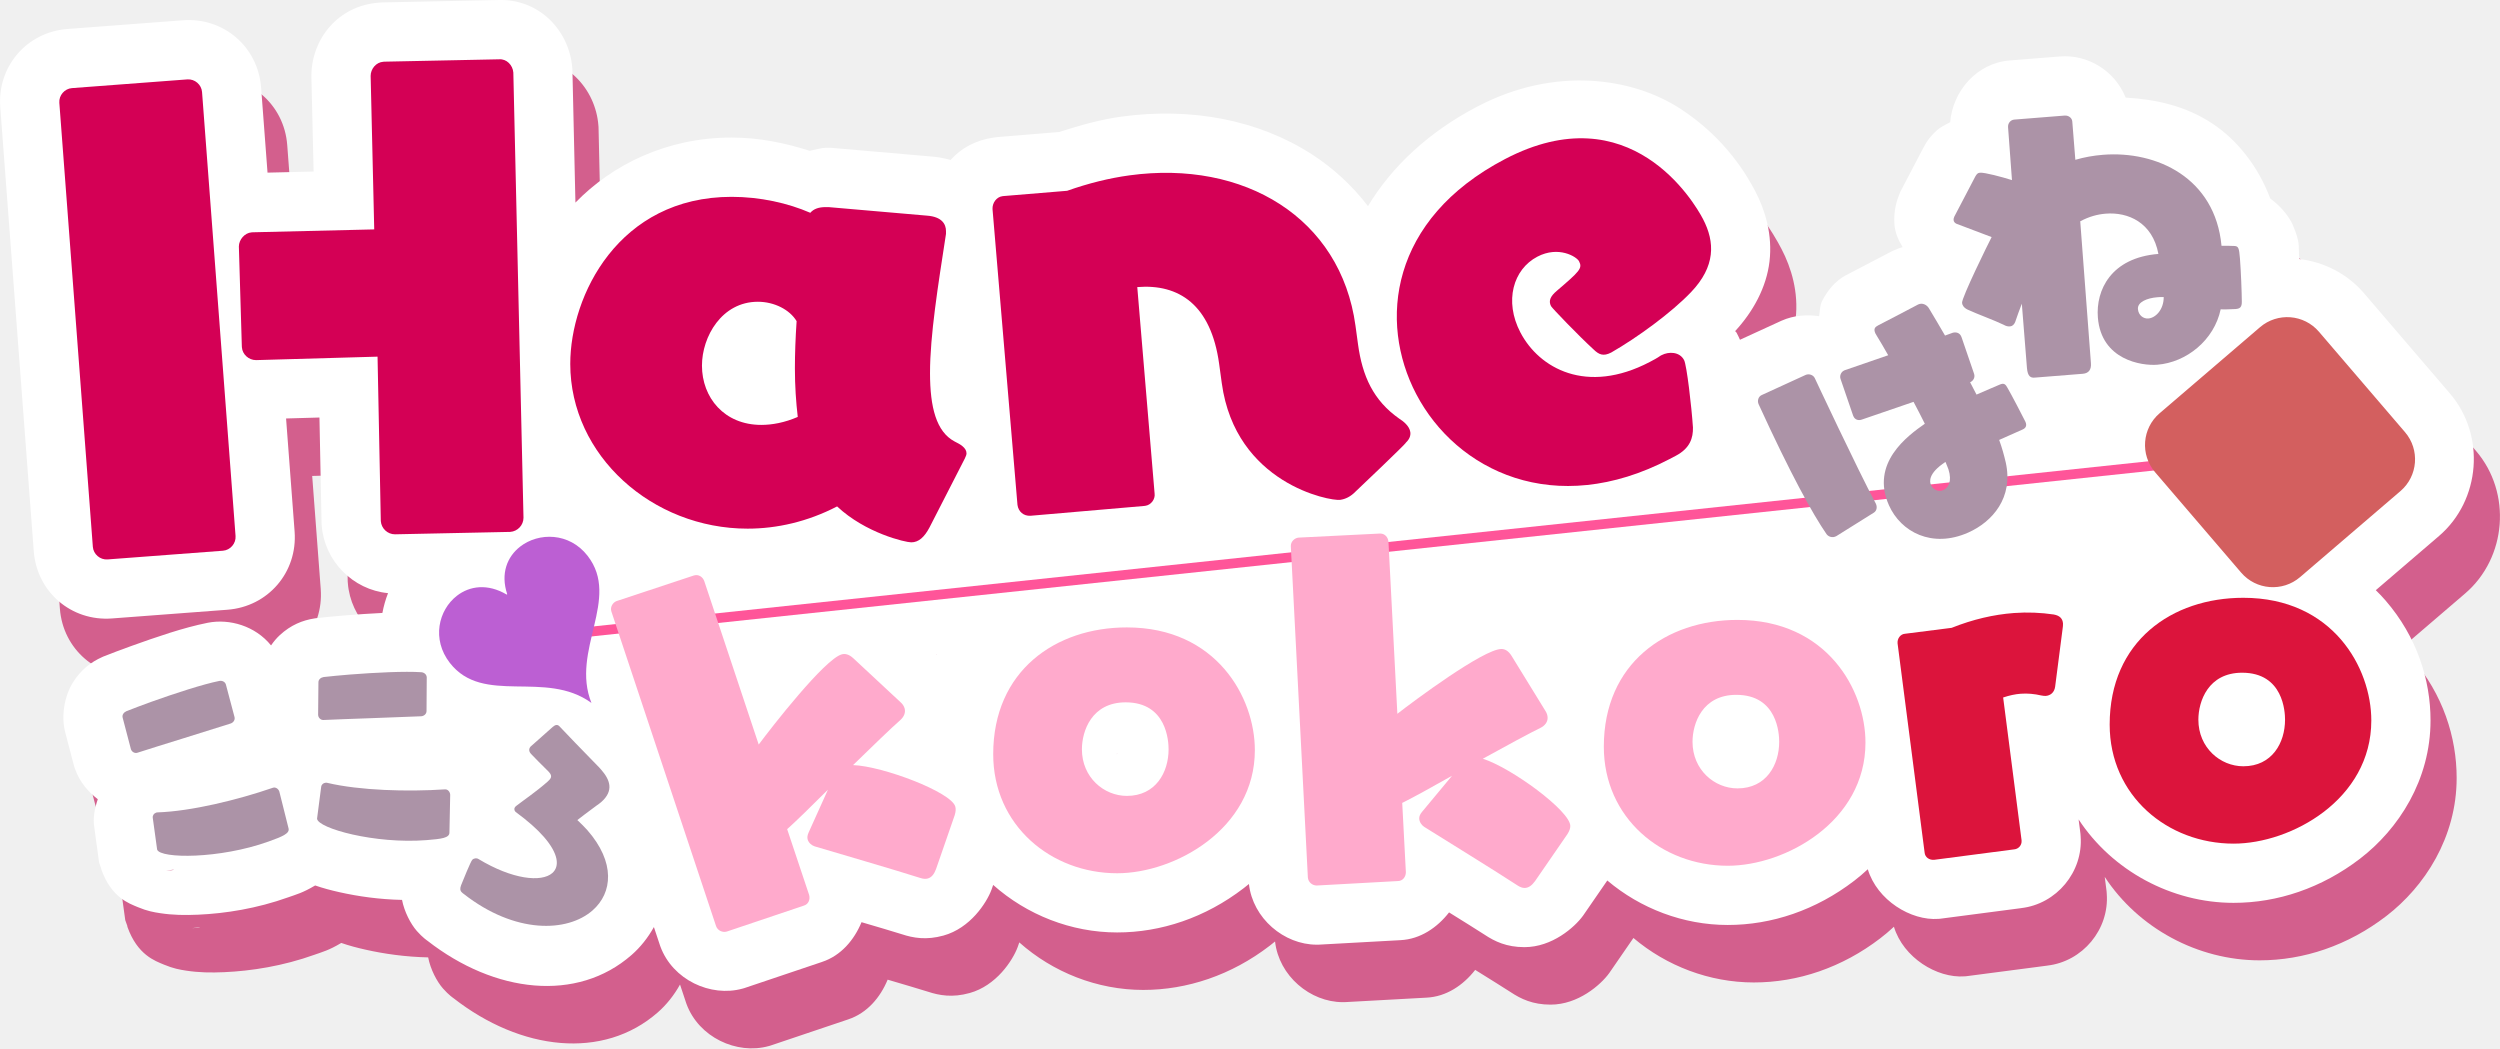
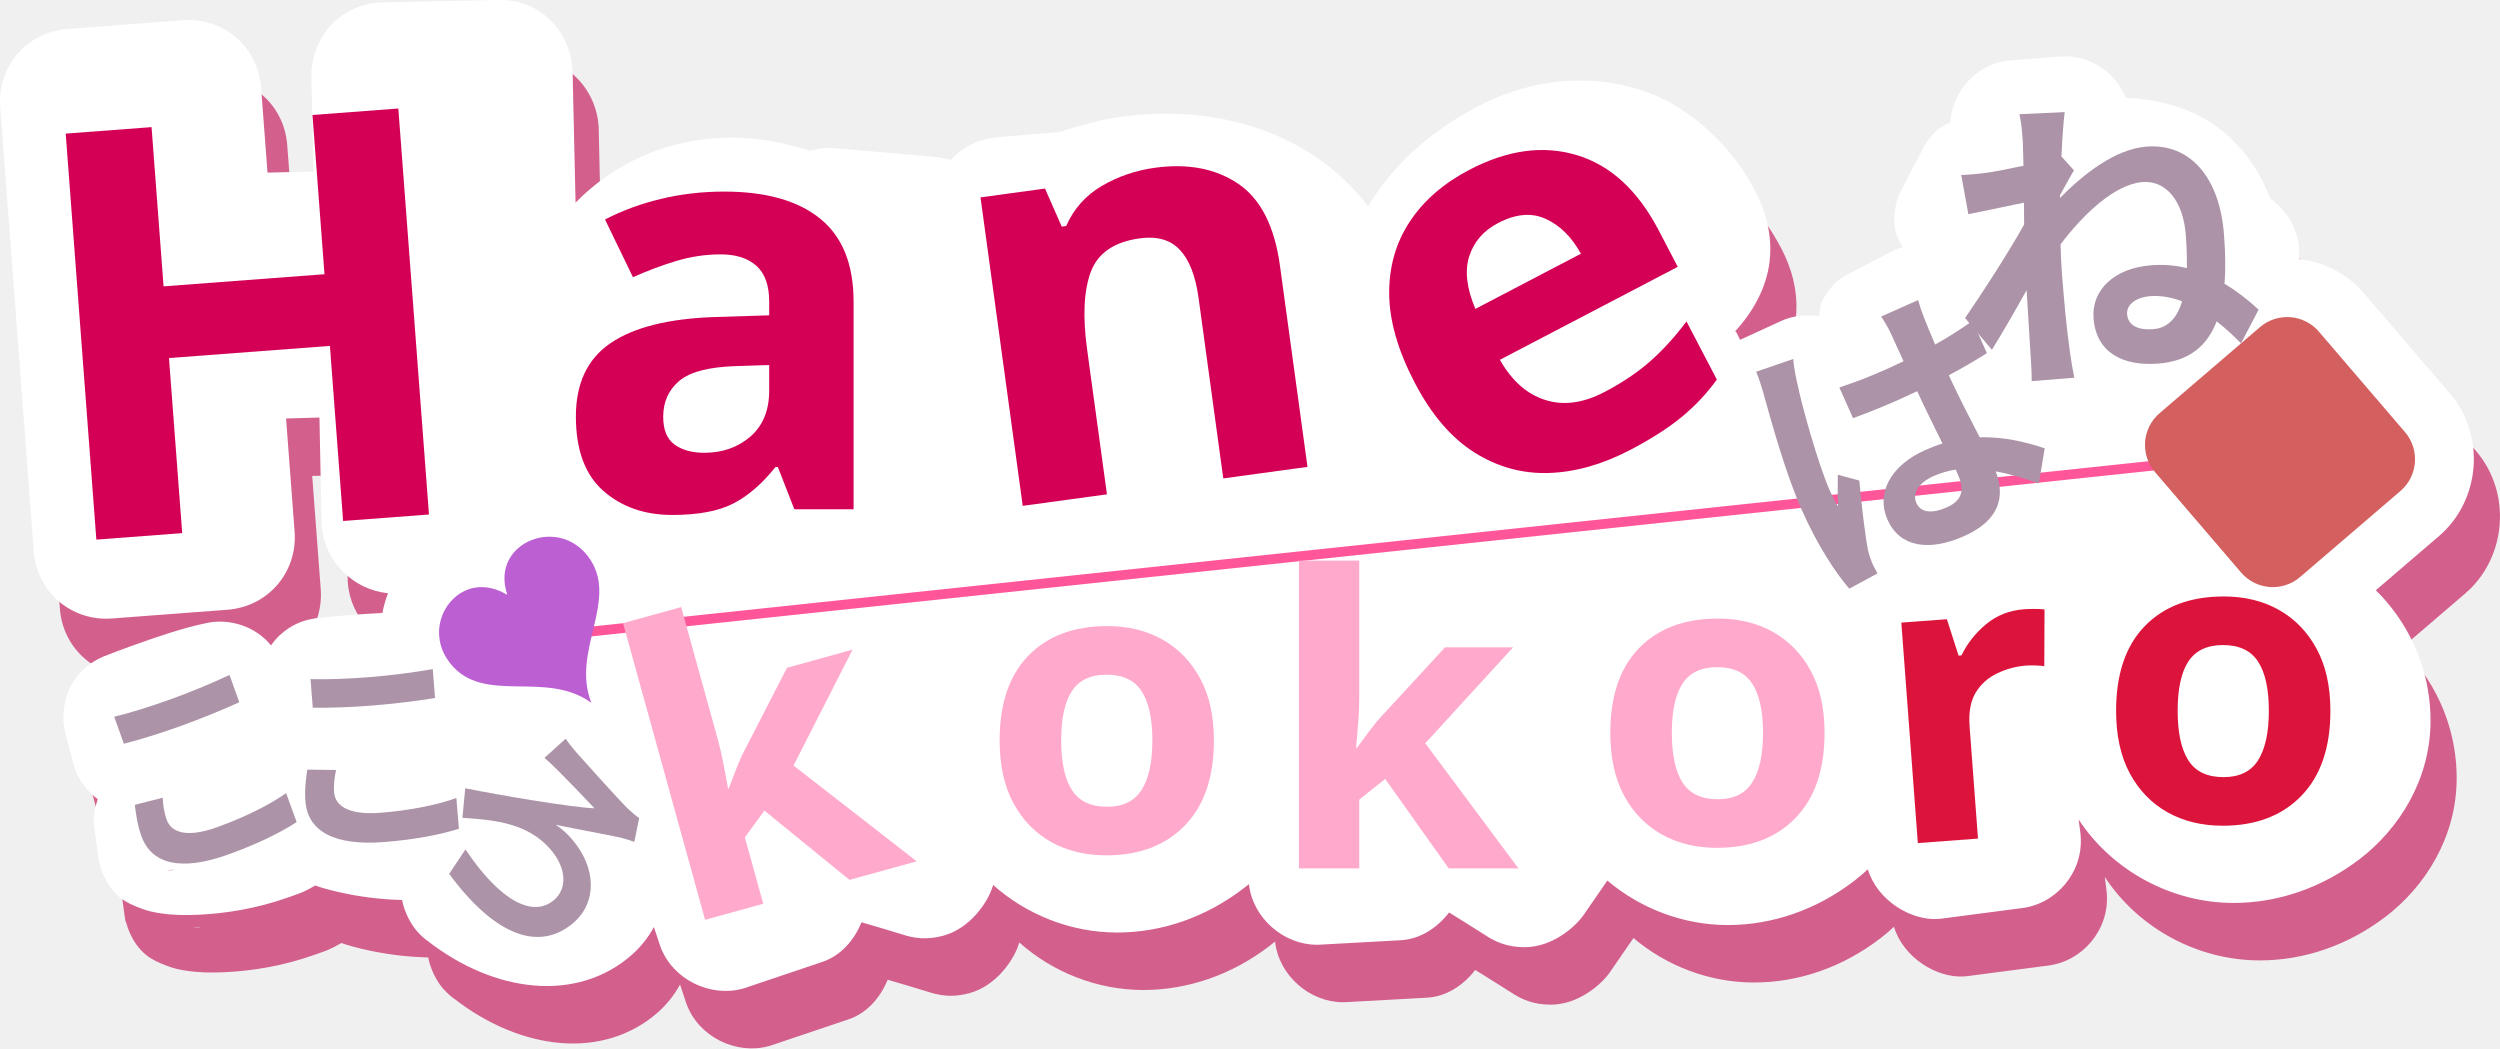
- <svg xmlns="http://www.w3.org/2000/svg" width="611.96" height="256.63" version="1.1" viewBox="0 0 161.91 67.901">
-   <g transform="translate(15.861 -84.86)">
-     <path d="m18.079 88.585-7.538 0.156-0.178 0.013c-2.637 0.199-4.349 2.343-4.368 4.71l-6.4e-4 0.06 0.145 6.169-2.985 0.071-0.416-5.513c-0.199-2.637-2.428-4.554-5.065-4.355l-7.475 0.564c-2.637 0.199-4.553 2.429-4.354 5.066l2.17 28.757c0.199 2.637 2.428 4.554 5.065 4.355l7.475-0.564c2.637-0.199 4.553-2.429 4.354-5.066l-0.553-7.322 2.162-0.062 0.138 6.886 0.008 0.106c0.173 2.295 2.013 4.165 4.296 4.383-0.161 0.413-0.283 0.843-0.365 1.282-0.805 0.037-1.617 0.097-2.399 0.158-0.704 0.055-1.336 0.12-1.822 0.173l-0.088 0.011-0.088 0.013c-0.775 0.121-1.536 0.424-2.252 1.087-0.199 0.184-0.39 0.408-0.563 0.661-1.025-1.266-2.687-1.74-4.085-1.469l-0.01 2e-3 -0.01 2e-3c-1.581 0.315-3.344 0.929-4.959 1.508-0.665 0.238-1.257 0.466-1.712 0.645l-0.083 0.032-0.081 0.037c-0.716 0.32-1.371 0.811-1.889 1.639-0.517 0.828-0.805 2.131-0.486 3.294l0.566 2.156 0.066 0.184c0.295 0.822 0.832 1.445 1.462 1.932-0.205 0.603-0.327 1.228-0.225 1.841l0.311 2.267 0.13 0.363c0.013 0.041 4.128e-4 0.042 0.015 0.084 0.649 1.811 1.785 2.193 2.377 2.44 0.592 0.247 1.01 0.321 1.423 0.384 0.826 0.127 1.606 0.138 2.479 0.099 1.747-0.079 3.78-0.392 5.835-1.129 0.495-0.177 0.928-0.285 1.698-0.744 0.011-7e-3 0.023-0.013 0.034-0.02 0.506 0.176 1.024 0.313 1.587 0.439 1.203 0.27 2.574 0.465 4.041 0.497 0.148 0.765 0.554 1.55 0.957 2.011 0.374 0.427 0.689 0.635 0.686 0.632 4.368 3.409 9.697 4.011 13.223 0.924 0.569-0.498 1.062-1.116 1.446-1.809l0.401 1.206 0.021 0.058c0.792 2.15 3.249 3.296 5.32 2.723l0.101-0.028 5.029-1.694c2.37e-4 -7e-5 4.24e-4 -2.6e-4 6.4e-4 -3.3e-4l0.05-0.017-0.035 0.011c1.235-0.407 2.088-1.429 2.56-2.574 0.988 0.294 2.029 0.594 2.611 0.78 0.74 0.244 1.582 0.395 2.695 0.087 1.732-0.479 2.789-2.11 3.109-2.962l0.016-0.045 0.095-0.273c2.178 1.938 5.056 3.078 8.026 3.078 2.844 0 5.707-0.954 8.193-2.862 0.116-0.089 0.232-0.181 0.346-0.276 0.248 2.228 2.276 3.93 4.389 3.93h0.106l5.292-0.291c4.42e-4 -2e-5 6.41e-4 1e-5 0.001 0l0.057-3e-3 -0.04 2e-3c1.3-0.061 2.396-0.82 3.157-1.798 0.873 0.547 1.797 1.113 2.308 1.448 0.649 0.432 1.42 0.802 2.574 0.802 1.797 0 3.25-1.29 3.786-2.026l0.028-0.039 1.552-2.252c2.149 1.818 4.931 2.881 7.799 2.881 2.844 0 5.707-0.955 8.193-2.863 0.3-0.23 0.595-0.48 0.88-0.746 0.604 2.004 2.793 3.347 4.577 3.213l0.106-8e-3 5.289-0.692-0.043 4e-3c2.292-0.263 4.029-2.34 3.855-4.658l-0.011-0.156-0.12-0.93c2.175 3.319 6.022 5.403 10.036 5.403 2.844 0 5.708-0.955 8.194-2.863 2.486-1.908 4.563-5.093 4.563-8.949 0-2.64-0.886-5.423-2.904-7.76-0.201-0.233-0.415-0.459-0.641-0.678l4.093-3.509c2.702-2.316 3.026-6.526 0.71-9.229l-5.573-6.502c-1.092-1.274-2.604-2.019-4.181-2.208-8e-3 -0.121-0.017-0.24-0.026-0.356-0.033-0.415 0.096-0.724-0.415-1.886-0.224-0.51-0.78-1.199-1.442-1.677-0.768-2.039-2.098-3.751-3.717-4.833-1.756-1.174-3.708-1.592-5.648-1.703-0.719-1.78-2.494-2.806-4.26-2.665l-3.262 0.26c-2.138 0.171-3.684 2.007-3.845 3.998-0.313 0.162-0.642 0.322-0.862 0.526-0.614 0.57-0.751 0.923-0.804 1.012l-0.059 0.096-1.503 2.873-0.07 0.174c-0.13 0.32-0.385 1.037-0.312 1.947 0.041 0.509 0.245 1.002 0.529 1.46-0.178 0.054-0.357 0.121-0.536 0.201l-0.193 0.085-0.151 0.084c0.087-0.048-2.462 1.284-2.462 1.284l-0.042 0.023-0.041 0.022c-0.213 0.117-1.082 0.431-1.783 1.783-0.168 0.324-0.135 0.657-0.2 0.994-0.794-0.111-1.622-0.068-2.437 0.294l-0.021 9e-3 -2.667 1.224c-0.053-0.123-0.124-0.274-0.224-0.464-0.021-0.04-0.067-0.057-0.09-0.096 1.165-1.259 2.028-2.831 2.226-4.507 0.204-1.725-0.276-3.316-0.914-4.537-0.48-0.918-1.868-3.432-4.901-5.386-3.033-1.954-8.03-2.768-13.098-0.12-3.191 1.667-5.577 3.928-7.092 6.456-1.016-1.324-2.242-2.458-3.625-3.351-3.496-2.259-7.861-3.06-12.349-2.446v-3.33e-4c-1.345 0.184-2.685 0.566-4.029 0.995l-4.034 0.332-0.174 0.024c-1.207 0.165-2.155 0.703-2.82 1.456-0.422-0.123-0.84-0.193-1.231-0.223l0.037 0.003-6.554-0.568h-0.351c-0.284 0-0.673 0.128-1.023 0.195-1.58-0.504-3.257-0.859-5.07-0.859-4.217 0-7.748 1.779-10.108 4.213l-0.196-8.618-0.008-0.099c-0.18-2.387-2.11-4.511-4.844-4.405zm77.537 26.147v3.2e-4l-0.003 2e-3c0.002-6.4e-4 0.002-2e-3 0.003-3e-3zm-31.236 6.006c0.173 0.191 0.348 0.376 0.524 0.556l-0.56 0.059c0.024-0.2 0.036-0.406 0.036-0.615zm59.081 2.055 1.695 1.977c-0.929 0.447-1.806 1.015-2.609 1.711-0.011 9e-3 -0.021 0.019-0.032 0.028-0.141-0.216-0.304-0.423-0.489-0.612-0.807-0.823-1.769-1.156-2.47-1.288l-0.072-0.015-0.074-0.011c-0.52-0.077-1.054-0.13-1.599-0.154 0.267-0.308 0.517-0.645 0.746-1.012 0.023-0.037 0.045-0.074 0.067-0.111zm-15.764 3.2c0.026 0.016 0.053 0.031 0.079 0.046-0.164 0.058-0.322 0.125-0.474 0.201zm-14.999 0.067c-1.042 0.467-2.025 1.081-2.914 1.853-0.777 0.674-1.461 1.474-2.031 2.371l-0.759-1.234-0.002-2e-3c-0.528-0.858-1.647-1.716-2.805-2.085zm13.913 0.612c-0.262 0.202-0.498 0.433-0.704 0.685-0.12-0.091-0.243-0.18-0.368-0.267 0.239-0.063 0.478-0.146 0.714-0.251l0.315-0.14zm-26.095 0.681c-0.225 0.143-0.423 0.293-0.671 0.428-0.013 7e-3 -0.026 0.017-0.039 0.024l-0.019-0.374zm-32.324 3.432c-0.263 0.415-0.501 0.85-0.713 1.304-0.227-0.334-0.482-0.623-0.738-0.858l-3e-3 -3e-3c-0.002-2e-3 -0.004-4e-3 -0.007-6e-3l-0.272-0.253zm82.927 3.591c0.569 0 0.925 0.627 0.925 0.819 0 0.092 0.066-4.9e-4 -0.111 0.25-0.162 0.229-0.795 0.496-0.883 0.539-0.015-0.057-0.907-0.508-1.025-0.736-0.018-0.035-0.032-0.06-0.042-0.078 0.011-0.041 0.049-0.122 0.161-0.265 0.21-0.269 0.862-0.528 0.976-0.528zm-1.14 0.814c2e-3 3e-3 3e-3 5e-3 4e-3 7e-3l3.3e-4 3.4e-4h6.6e-4c-1.2e-4 2e-3 -5.1e-4 4e-3 -2e-3 5e-3l-3.3e-4 3.3e-4 -3.3e-4 3.4e-4v3.2e-4h-3.2e-4l-3.4e-4 3.3e-4h-3.3e-4l-3.4e-4 -3.3e-4h-3.2e-4l-3.3e-4 -3.2e-4v-3.4e-4l-3.4e-4 -3.3e-4 -3.2e-4 -3.4e-4c-6.4e-4 -2e-3 -2e-3 -6e-3 -2e-3 -0.011zm-31.622 0.617c0.569 0 0.926 0.629 0.926 0.821 0 0.092 0.064-2e-3 -0.112 0.249-0.162 0.229-0.793 0.497-0.882 0.54-0.015-0.057-0.908-0.508-1.026-0.736-0.018-0.035-0.032-0.061-0.042-0.079 0.011-0.041 0.05-0.123 0.161-0.265 0.21-0.269 0.862-0.528 0.975-0.528zm-39.55 0.486c0.569 0 0.926 0.629 0.926 0.821 0 0.092 0.064-2e-3 -0.112 0.249-0.162 0.229-0.793 0.497-0.882 0.54-0.015-0.057-0.908-0.508-1.026-0.736-0.018-0.035-0.032-0.061-0.042-0.079 0.011-0.041 0.05-0.122 0.161-0.264 0.21-0.269 0.862-0.53 0.975-0.53zm38.409 0.33c0.002 3e-3 0.003 5e-3 0.004 7e-3h9.96e-4v-3.3e-4h3.26e-4c-7.5e-5 2e-3 -6.36e-4 4e-3 -0.002 5e-3v3.3e-4l-3.35e-4 3.3e-4 -3.26e-4 3.4e-4h-3.35e-4l-3.35e-4 3.2e-4 -3.26e-4 -3.2e-4h-3.26e-4l-3.35e-4 -3.4e-4 -3.26e-4 -3.3e-4v-3.3e-4l-3.35e-4 -3.3e-4c-6.36e-4 -2e-3 -0.002-6e-3 -0.002-0.011zm-39.55 0.486c0.002 3e-3 0.003 5e-3 0.004 7e-3h3.31e-4l3.31e-4 3.3e-4h3.3e-4v-6.6e-4h3.31e-4c-7.9e-5 3e-3 -1e-3 5e-3 -0.002 6e-3v3.4e-4h-3.31e-4l-3.31e-4 3.3e-4h-9.91e-4v-3.3e-4h-3.3e-4l-3.32e-4 -3.4e-4v-3.2e-4c-7.8e-5 -1.4e-4 -5.87e-4 -6.4e-4 -6.39e-4 -2e-3 -7.04e-4 -2e-3 -1e-3 -6e-3 -6.39e-4 -0.011zm-60.569 7.792c-0.054 0.046-0.244 0.054-0.519 0.077 0.172-0.021 0.346-0.062 0.519-0.077z" fill="#d35f8d" stop-color="#000000" style="paint-order:markers stroke fill" />
-     <path d="m16.387 84.862-7.538 0.156-0.178 0.013c-2.637 0.199-4.349 2.343-4.368 4.71l-6.395e-4 0.06 0.145 6.169-2.985 0.071-0.416-5.513c-0.199-2.637-2.428-4.554-5.065-4.355l-7.475 0.564c-2.637 0.199-4.553 2.429-4.354 5.066l2.17 28.757c0.199 2.637 2.428 4.554 5.065 4.355l7.475-0.564c2.637-0.199 4.553-2.429 4.354-5.066l-0.553-7.322 2.162-0.062 0.138 6.886 0.008 0.106c0.173 2.295 2.013 4.165 4.296 4.383-0.161 0.413-0.283 0.843-0.365 1.282-0.805 0.037-1.617 0.097-2.399 0.158-0.704 0.055-1.336 0.12-1.822 0.173l-0.088 0.011-0.088 0.013c-0.775 0.121-1.536 0.424-2.252 1.087-0.199 0.184-0.39 0.408-0.563 0.661-1.025-1.266-2.687-1.74-4.085-1.469l-0.01 2e-3 -0.01 2e-3c-1.581 0.315-3.344 0.929-4.959 1.508-0.665 0.238-1.257 0.466-1.712 0.645l-0.083 0.032-0.081 0.037c-0.716 0.32-1.371 0.811-1.889 1.639-0.517 0.828-0.805 2.131-0.486 3.294l0.566 2.156 0.066 0.184c0.295 0.822 0.832 1.445 1.462 1.932-0.205 0.603-0.327 1.228-0.225 1.841l0.311 2.267 0.13 0.363c0.013 0.041 4.129e-4 0.042 0.015 0.084 0.649 1.811 1.785 2.193 2.377 2.44 0.592 0.247 1.01 0.321 1.423 0.384 0.826 0.127 1.606 0.138 2.479 0.099 1.747-0.079 3.78-0.392 5.835-1.129 0.495-0.177 0.928-0.285 1.698-0.744 0.011-7e-3 0.023-0.013 0.034-0.02 0.506 0.176 1.024 0.313 1.587 0.439 1.203 0.27 2.574 0.465 4.041 0.497 0.148 0.765 0.554 1.55 0.957 2.011 0.374 0.427 0.689 0.635 0.686 0.632 4.368 3.409 9.697 4.011 13.223 0.924 0.569-0.498 1.062-1.116 1.446-1.809l0.401 1.206 0.021 0.058c0.792 2.151 3.249 3.296 5.32 2.723l0.101-0.028 5.029-1.694c2.38e-4 -8e-5 4.24e-4 -2.5e-4 6.4e-4 -3.3e-4l0.05-0.017-0.035 0.011c1.235-0.407 2.088-1.429 2.56-2.574 0.988 0.294 2.029 0.594 2.611 0.78 0.74 0.244 1.582 0.395 2.695 0.087 1.732-0.479 2.789-2.11 3.109-2.962l0.016-0.045 0.095-0.273c2.178 1.938 5.056 3.078 8.026 3.078 2.844 0 5.707-0.954 8.193-2.862 0.116-0.089 0.232-0.182 0.346-0.276 0.248 2.228 2.276 3.93 4.389 3.93h0.106l5.292-0.291c4.42e-4 -2e-5 6.39e-4 2e-5 0.001 0l0.057-3e-3 -0.04 2e-3c1.3-0.061 2.396-0.82 3.157-1.798 0.873 0.547 1.797 1.113 2.308 1.448 0.649 0.432 1.42 0.802 2.574 0.802 1.797 0 3.25-1.29 3.786-2.026l0.028-0.039 1.552-2.252c2.149 1.818 4.931 2.881 7.799 2.881 2.844 0 5.707-0.955 8.193-2.863 0.3-0.23 0.595-0.48 0.88-0.746 0.604 2.004 2.793 3.347 4.577 3.213l0.106-8e-3 5.289-0.692-0.043 4e-3c2.292-0.263 4.029-2.34 3.855-4.658l-0.011-0.156-0.12-0.93c2.175 3.319 6.022 5.403 10.036 5.403 2.844 0 5.708-0.955 8.194-2.863 2.486-1.908 4.563-5.093 4.563-8.949 0-2.64-0.886-5.423-2.904-7.76-0.201-0.233-0.415-0.459-0.641-0.678l4.093-3.509c2.702-2.316 3.026-6.526 0.71-9.229l-5.573-6.502c-1.092-1.274-2.604-2.019-4.181-2.208-8e-3 -0.121-0.017-0.24-0.026-0.356-0.033-0.415 0.096-0.724-0.415-1.886-0.224-0.51-0.78-1.199-1.442-1.677-0.768-2.039-2.098-3.751-3.717-4.833-1.756-1.174-3.708-1.592-5.648-1.703-0.719-1.78-2.494-2.806-4.26-2.665l-3.262 0.26c-2.138 0.171-3.684 2.007-3.845 3.998-0.313 0.162-0.642 0.322-0.862 0.526-0.614 0.57-0.751 0.923-0.804 1.012l-0.059 0.096-1.503 2.873-0.07 0.174c-0.13 0.32-0.385 1.037-0.312 1.947 0.041 0.509 0.245 1.002 0.529 1.46-0.178 0.054-0.357 0.121-0.536 0.201l-0.193 0.085-0.151 0.084c0.087-0.048-2.462 1.284-2.462 1.284l-0.042 0.023-0.041 0.022c-0.213 0.117-1.082 0.431-1.783 1.783-0.168 0.324-0.135 0.657-0.2 0.994-0.794-0.111-1.622-0.068-2.437 0.294l-0.021 9e-3 -2.667 1.224c-0.053-0.123-0.124-0.274-0.224-0.464-0.021-0.04-0.067-0.057-0.09-0.096 1.165-1.259 2.028-2.831 2.226-4.507 0.204-1.725-0.276-3.316-0.914-4.537-0.48-0.918-1.868-3.432-4.901-5.386-3.033-1.954-8.03-2.768-13.098-0.12-3.191 1.667-5.577 3.928-7.092 6.456-1.016-1.324-2.242-2.458-3.625-3.351-3.496-2.259-7.861-3.06-12.349-2.446v-3.3e-4c-1.345 0.184-2.685 0.566-4.029 0.995l-4.034 0.332-0.174 0.024c-1.207 0.165-2.155 0.703-2.82 1.456-0.422-0.123-0.84-0.193-1.231-0.223l0.037 0.003-6.554-0.568h-0.351c-0.284 0-0.673 0.128-1.023 0.195-1.58-0.504-3.257-0.859-5.07-0.859-4.217 0-7.748 1.779-10.108 4.213l-0.196-8.618-0.008-0.099c-0.18-2.387-2.11-4.511-4.843-4.404zm77.537 26.147v3.3e-4l-0.003 2e-3c0.002-6.4e-4 0.002-2e-3 0.003-3e-3zm-49.121 16.235c-0.005 7e-3 -0.011 0.013-0.016 0.02l-0.018-0.017zm11.712 6.403c-0.017 0.017-0.035 0.035-0.052 0.051-0.003 3e-3 -0.008 8e-3 -0.014 0.013 0.023-0.028 0.045-0.062 0.066-0.064zm-61.107 7.532c-0.054 0.046-0.244 0.054-0.519 0.077 0.172-0.021 0.346-0.062 0.519-0.077z" fill="#fff" stop-color="#000000" style="paint-order:markers stroke fill" />
-     <g transform="matrix(.63951 0 0 .63951 -5.7179 30.591)">
+ <svg xmlns="http://www.w3.org/2000/svg" width="155.73mm" height="65.306mm" version="1.1" viewBox="0 0 155.73 65.306">
+   <g transform="translate(-32.867 -105.3)">
+     <path d="m65.511 108.88-7.25 0.15-0.171 0.013c-2.536 0.191-4.183 2.253-4.201 4.53l-6.14e-4 0.058 0.14 5.934-2.87 0.068-0.4-5.302c-0.191-2.536-2.335-4.38-4.871-4.189l-7.19 0.543c-2.536 0.191-4.379 2.336-4.187 4.873l2.087 27.659c0.191 2.536 2.335 4.38 4.871 4.189l7.19-0.543c2.536-0.191 4.379-2.336 4.187-4.873l-0.531-7.042 2.08-0.059 0.133 6.623 0.008 0.102c0.167 2.207 1.936 4.006 4.132 4.216-0.154 0.398-0.272 0.811-0.351 1.233-0.775 0.035-1.556 0.093-2.307 0.152-0.677 0.053-1.285 0.116-1.752 0.167l-0.085 0.01-0.085 0.013c-0.746 0.117-1.477 0.407-2.167 1.045-0.191 0.177-0.375 0.392-0.542 0.636-0.985-1.218-2.584-1.673-3.929-1.413l-0.01 2e-3 -0.009 2e-3c-1.521 0.303-3.216 0.893-4.77 1.45-0.64 0.229-1.209 0.448-1.646 0.62l-0.079 0.031-0.078 0.036c-0.689 0.308-1.319 0.78-1.817 1.576-0.497 0.796-0.774 2.05-0.468 3.168l0.544 2.074 0.064 0.177c0.283 0.791 0.801 1.389 1.406 1.859-0.197 0.58-0.315 1.181-0.217 1.771l0.299 2.181 0.125 0.349c0.012 0.04 3.97e-4 0.041 0.015 0.08 0.624 1.742 1.716 2.11 2.286 2.347 0.569 0.237 0.972 0.309 1.369 0.37 0.795 0.122 1.545 0.133 2.385 0.095 1.68-0.076 3.635-0.377 5.613-1.086 0.476-0.17 0.892-0.274 1.633-0.715 0.011-6e-3 0.022-0.013 0.033-0.019 0.487 0.169 0.985 0.301 1.526 0.422 1.157 0.26 2.475 0.447 3.886 0.478 0.143 0.736 0.533 1.491 0.921 1.934 0.36 0.411 0.662 0.611 0.66 0.607 4.201 3.279 9.327 3.858 12.718 0.889 0.547-0.479 1.022-1.074 1.39-1.74l0.386 1.16 0.02 0.056c0.762 2.068 3.125 3.17 5.117 2.619l0.097-0.027 4.837-1.629c2.28e-4 -7e-5 4.07e-4 -2.4e-4 6.14e-4 -3.2e-4l0.048-0.016-0.034 0.011c1.188-0.391 2.008-1.374 2.462-2.475 0.95 0.283 1.951 0.571 2.511 0.75 0.712 0.235 1.522 0.38 2.592 0.084 1.666-0.461 2.683-2.029 2.99-2.849l0.015-0.043 0.091-0.263c2.095 1.863 4.863 2.96 7.719 2.96 2.736 0 5.489-0.917 7.88-2.752 0.112-0.086 0.223-0.175 0.333-0.266 0.238 2.143 2.189 3.78 4.222 3.78h0.102l5.09-0.28c4.3e-4 -1e-5 6.1e-4 2e-5 2e-3 0l0.055-3e-3 -0.038 2e-3c1.251-0.059 2.305-0.788 3.036-1.73 0.84 0.526 1.728 1.071 2.22 1.392 0.624 0.416 1.366 0.771 2.476 0.771 1.728 0 3.126-1.241 3.641-1.948l0.027-0.037 1.493-2.166c2.067 1.748 4.743 2.771 7.501 2.771 2.736 0 5.489-0.918 7.88-2.753 0.289-0.222 0.572-0.461 0.846-0.718 0.581 1.927 2.686 3.219 4.402 3.09l0.102-8e-3 5.087-0.665-0.041 5e-3c2.204-0.253 3.875-2.25 3.708-4.48l-0.011-0.15-0.115-0.895c2.092 3.193 5.792 5.197 9.652 5.197 2.736 0 5.49-0.918 7.88-2.753 2.39-1.835 4.388-4.898 4.388-8.607 0-2.539-0.852-5.216-2.793-7.464-0.193-0.224-0.399-0.442-0.617-0.653l3.937-3.375c2.599-2.228 2.91-6.277 0.683-8.876l-5.36-6.254c-1.05-1.225-2.505-1.942-4.021-2.124-8e-3 -0.116-0.017-0.231-0.025-0.343-0.032-0.399 0.093-0.696-0.399-1.814-0.216-0.49-0.75-1.153-1.387-1.613-0.739-1.961-2.018-3.608-3.575-4.649-1.689-1.129-3.566-1.531-5.432-1.638-0.691-1.712-2.399-2.699-4.097-2.563l-3.138 0.25c-2.057 0.164-3.543 1.931-3.698 3.845-0.301 0.156-0.617 0.31-0.829 0.506-0.591 0.548-0.722 0.887-0.773 0.973l-0.056 0.092-1.445 2.763-0.067 0.168c-0.125 0.308-0.37 0.997-0.3 1.873 0.039 0.489 0.235 0.964 0.509 1.404-0.171 0.052-0.343 0.116-0.516 0.193l-0.185 0.082-0.146 0.08c0.083-0.046-2.368 1.235-2.368 1.235l-0.04 0.022-0.039 0.022c-0.205 0.112-1.041 0.414-1.714 1.715-0.161 0.312-0.129 0.632-0.192 0.956-0.764-0.107-1.56-0.065-2.344 0.283l-0.02 9e-3 -2.565 1.177c-0.051-0.118-0.12-0.263-0.215-0.446-0.02-0.038-0.065-0.054-0.086-0.092 1.121-1.21 1.951-2.723 2.141-4.335 0.196-1.659-0.265-3.189-0.879-4.363-0.461-0.883-1.796-3.301-4.713-5.18-2.917-1.879-7.723-2.663-12.597-0.115-3.069 1.604-5.364 3.777-6.821 6.209-0.977-1.273-2.157-2.364-3.486-3.223-3.362-2.173-7.561-2.943-11.877-2.353v-3.2e-4c-1.293 0.177-2.583 0.544-3.875 0.957l-3.88 0.32-0.168 0.023c-1.161 0.159-2.073 0.676-2.712 1.4-0.406-0.118-0.808-0.185-1.184-0.214l0.036 2e-3 -6.303-0.547h-0.338c-0.273 0-0.647 0.123-0.984 0.187-1.52-0.485-3.133-0.826-4.876-0.826-4.056 0-7.452 1.711-9.721 4.052l-0.189-8.289-0.007-0.096c-0.173-2.295-2.029-4.338-4.658-4.236zm74.575 25.148v3.1e-4l-3e-3 2e-3c2e-3 -6.2e-4 2e-3 -2e-3 3e-3 -2e-3zm-30.043 5.777c0.166 0.183 0.334 0.362 0.504 0.534l-0.539 0.057c0.023-0.193 0.035-0.39 0.035-0.592zm56.824 1.976 1.63 1.902c-0.893 0.43-1.737 0.976-2.509 1.646-0.01 9e-3 -0.021 0.018-0.031 0.027-0.136-0.208-0.292-0.407-0.47-0.589-0.776-0.792-1.702-1.112-2.376-1.239l-0.07-0.014-0.071-0.011c-0.5-0.074-1.013-0.125-1.537-0.148 0.257-0.296 0.498-0.62 0.717-0.974 0.022-0.035 0.043-0.071 0.064-0.107zm-15.161 3.077c0.025 0.015 0.051 0.03 0.076 0.044-0.158 0.056-0.309 0.12-0.455 0.193zm-14.426 0.065c-1.002 0.449-1.947 1.04-2.803 1.782-0.747 0.649-1.405 1.418-1.954 2.281l-0.73-1.187-2e-3 -2e-3c-0.508-0.825-1.584-1.651-2.698-2.005zm13.381 0.589c-0.252 0.194-0.479 0.416-0.677 0.659-0.116-0.087-0.234-0.173-0.354-0.257 0.23-0.06 0.46-0.141 0.687-0.242l0.303-0.135zm-25.098 0.655c-0.216 0.137-0.407 0.282-0.645 0.412-0.013 7e-3 -0.025 0.016-0.037 0.023l-0.019-0.36zm-31.089 3.301c-0.253 0.399-0.482 0.818-0.686 1.254-0.218-0.321-0.464-0.599-0.71-0.825l-0.003-3e-3c-0.002-2e-3 -0.004-4e-3 -0.006-5e-3l-0.261-0.243zm79.759 3.453c0.547 0 0.89 0.603 0.89 0.788 0 0.088 0.063-4.6e-4 -0.107 0.24-0.156 0.221-0.764 0.477-0.85 0.518-0.014-0.055-0.873-0.489-0.986-0.708-0.017-0.033-0.03-0.058-0.04-0.075 0.011-0.039 0.047-0.117 0.154-0.255 0.202-0.259 0.829-0.508 0.938-0.508zm-1.096 0.783c2e-3 3e-3 3e-3 5e-3 5e-3 6e-3l3.1e-4 3.2e-4h6.4e-4c-1.1e-4 2e-3 -4.7e-4 4e-3 -2e-3 5e-3l-6.4e-4 6.4e-4v3.2e-4h-3.1e-4l-3.2e-4 3.2e-4h-3.2e-4l-3.2e-4 -3.2e-4h-3.1e-4l-3.2e-4 -3.2e-4v-3.2e-4l-6.4e-4 -6.4e-4c-6.1e-4 -2e-3 -2e-3 -5e-3 -2e-3 -0.011zm-30.413 0.594c0.547 0 0.89 0.605 0.89 0.789 0 0.088 0.062-2e-3 -0.108 0.239-0.156 0.221-0.763 0.478-0.848 0.519-0.014-0.055-0.873-0.489-0.986-0.708-0.018-0.034-0.03-0.059-0.04-0.076 0.011-0.039 0.048-0.118 0.155-0.255 0.202-0.259 0.829-0.508 0.938-0.508zm-38.039 0.467c0.547 0 0.89 0.605 0.89 0.79 0 0.088 0.062-2e-3 -0.108 0.239-0.156 0.221-0.763 0.478-0.848 0.519-0.014-0.055-0.873-0.489-0.986-0.708-0.017-0.034-0.03-0.058-0.04-0.076 0.011-0.039 0.048-0.117 0.155-0.254 0.202-0.259 0.829-0.51 0.938-0.51zm36.942 0.317c2e-3 2e-3 3e-3 5e-3 4e-3 6e-3h9.5e-4v-3.1e-4h3.2e-4c-8e-5 2e-3 -6.1e-4 5e-3 -2e-3 5e-3v3.1e-4l-3.2e-4 3.2e-4 -3.1e-4 3.2e-4h-3.2e-4l-3.2e-4 3.2e-4 -3.1e-4 -3.2e-4h-3.3e-4l-3.2e-4 -3.2e-4 -3.1e-4 -3.2e-4v-3.1e-4l-3.2e-4 -3.2e-4c-6.1e-4 -2e-3 -2e-3 -5e-3 -2e-3 -0.011zm-38.039 0.467c2e-3 2e-3 3e-3 5e-3 4e-3 6e-3h3.2e-4l3.2e-4 3.1e-4h3.2e-4v-6.3e-4h3.2e-4c-8e-5 2e-3 -7.8e-4 5e-3 -2e-3 5e-3v3.2e-4h-3.2e-4l-3.2e-4 3.2e-4h-9.5e-4v-3.2e-4h-3.2e-4l-3.2e-4 -3.2e-4v-3.3e-4c-7e-5 -1.4e-4 -5.6e-4 -6e-4 -6.1e-4 -2e-3 -6.8e-4 -2e-3 -7.8e-4 -5e-3 -6.2e-4 -0.01zm-58.255 7.495c-0.052 0.044-0.235 0.052-0.499 0.074 0.166-0.02 0.333-0.06 0.499-0.074z" fill="#d35f8d" stop-color="#000000" style="paint-order:markers stroke fill" />
+     <path d="m63.883 105.3-7.25 0.15-0.171 0.013c-2.536 0.191-4.183 2.253-4.201 4.53l-6.16e-4 0.058 0.14 5.934-2.87 0.068-0.4-5.302c-0.191-2.536-2.335-4.38-4.871-4.189l-7.19 0.543c-2.536 0.191-4.379 2.336-4.187 4.873l2.087 27.659c0.191 2.536 2.335 4.38 4.871 4.189l7.19-0.543c2.536-0.191 4.379-2.336 4.187-4.873l-0.531-7.042 2.08-0.059 0.133 6.623 0.008 0.102c0.167 2.207 1.936 4.006 4.132 4.216-0.154 0.398-0.272 0.811-0.351 1.233-0.775 0.035-1.556 0.093-2.307 0.152-0.677 0.053-1.285 0.116-1.752 0.167l-0.085 0.01-0.085 0.013c-0.746 0.117-1.477 0.407-2.167 1.045-0.191 0.177-0.375 0.392-0.542 0.636-0.985-1.218-2.584-1.673-3.929-1.413l-0.01 2e-3 -0.009 2e-3c-1.521 0.303-3.216 0.893-4.77 1.45-0.64 0.229-1.209 0.448-1.646 0.62l-0.079 0.031-0.078 0.036c-0.689 0.308-1.319 0.78-1.817 1.576-0.497 0.796-0.774 2.05-0.468 3.168l0.544 2.074 0.064 0.177c0.283 0.791 0.801 1.389 1.406 1.859-0.197 0.58-0.315 1.181-0.217 1.771l0.299 2.181 0.125 0.349c0.012 0.04 3.97e-4 0.041 0.015 0.08 0.624 1.742 1.716 2.11 2.286 2.347 0.569 0.237 0.972 0.309 1.369 0.37 0.795 0.122 1.545 0.133 2.385 0.095 1.68-0.076 3.635-0.377 5.613-1.086 0.476-0.17 0.892-0.274 1.633-0.715 0.011-6e-3 0.022-0.013 0.033-0.019 0.487 0.169 0.985 0.301 1.526 0.422 1.157 0.26 2.475 0.447 3.886 0.478 0.143 0.736 0.533 1.491 0.921 1.934 0.36 0.411 0.662 0.611 0.66 0.607 4.201 3.279 9.327 3.858 12.718 0.889 0.547-0.479 1.022-1.074 1.39-1.74l0.386 1.16 0.02 0.056c0.762 2.068 3.125 3.17 5.117 2.619l0.097-0.027 4.837-1.629c2.28e-4 -7e-5 4.08e-4 -2.5e-4 6.15e-4 -3.2e-4l0.048-0.016-0.034 0.011c1.188-0.391 2.008-1.374 2.462-2.475 0.95 0.283 1.951 0.571 2.511 0.75 0.712 0.235 1.522 0.38 2.592 0.084 1.666-0.461 2.683-2.029 2.99-2.849l0.015-0.043 0.091-0.263c2.095 1.863 4.863 2.96 7.719 2.96 2.736 0 5.489-0.917 7.88-2.752 0.112-0.086 0.223-0.175 0.333-0.266 0.238 2.143 2.189 3.78 4.222 3.78h0.102l5.09-0.28c4.3e-4 -1e-5 6.2e-4 2e-5 2e-3 0l0.055-3e-3 -0.038 2e-3c1.251-0.059 2.305-0.788 3.036-1.73 0.84 0.526 1.728 1.071 2.22 1.392 0.624 0.416 1.366 0.771 2.476 0.771 1.728 0 3.126-1.241 3.641-1.948l0.027-0.037 1.493-2.166c2.067 1.748 4.743 2.771 7.501 2.771 2.736 0 5.489-0.918 7.88-2.753 0.289-0.222 0.572-0.461 0.846-0.718 0.581 1.927 2.686 3.219 4.402 3.09l0.102-8e-3 5.087-0.665-0.041 5e-3c2.204-0.253 3.875-2.25 3.708-4.48l-0.011-0.15-0.115-0.895c2.092 3.193 5.792 5.197 9.652 5.197 2.736 0 5.49-0.918 7.88-2.753 2.39-1.835 4.388-4.898 4.388-8.607 0-2.539-0.852-5.216-2.793-7.464-0.193-0.224-0.399-0.442-0.617-0.653l3.937-3.375c2.599-2.228 2.91-6.277 0.683-8.876l-5.36-6.254c-1.05-1.225-2.505-1.942-4.021-2.123-8e-3 -0.116-0.017-0.231-0.025-0.343-0.032-0.399 0.093-0.696-0.399-1.814-0.216-0.49-0.75-1.153-1.387-1.613-0.739-1.961-2.018-3.608-3.575-4.649-1.689-1.129-3.566-1.531-5.432-1.638-0.691-1.712-2.399-2.699-4.097-2.563l-3.138 0.25c-2.057 0.164-3.543 1.931-3.698 3.845-0.301 0.156-0.617 0.31-0.829 0.506-0.591 0.548-0.722 0.887-0.773 0.973l-0.056 0.092-1.445 2.763-0.067 0.168c-0.125 0.308-0.37 0.997-0.3 1.873 0.039 0.489 0.235 0.964 0.509 1.404-0.171 0.052-0.343 0.116-0.516 0.193l-0.185 0.082-0.146 0.08c0.083-0.046-2.368 1.235-2.368 1.235l-0.04 0.022-0.039 0.022c-0.205 0.112-1.041 0.414-1.714 1.715-0.161 0.312-0.129 0.632-0.192 0.956-0.764-0.107-1.56-0.065-2.344 0.283l-0.02 9e-3 -2.565 1.177c-0.051-0.118-0.12-0.263-0.215-0.446-0.02-0.038-0.065-0.054-0.086-0.092 1.121-1.211 1.951-2.723 2.141-4.335 0.196-1.659-0.265-3.189-0.879-4.363-0.461-0.883-1.796-3.301-4.713-5.18-2.917-1.879-7.723-2.663-12.597-0.115-3.069 1.604-5.364 3.777-6.821 6.209-0.977-1.273-2.157-2.364-3.486-3.223-3.362-2.173-7.561-2.943-11.877-2.353v-3.2e-4c-1.293 0.177-2.583 0.544-3.875 0.957l-3.88 0.32-0.168 0.023c-1.161 0.159-2.073 0.676-2.712 1.4-0.406-0.118-0.808-0.185-1.184-0.214l0.036 2e-3 -6.303-0.547h-0.338c-0.273 0-0.647 0.123-0.984 0.187-1.52-0.485-3.133-0.826-4.876-0.826-4.056 0-7.452 1.711-9.721 4.052l-0.189-8.289-0.007-0.096c-0.173-2.296-2.029-4.338-4.659-4.236zm74.575 25.148v3.2e-4l-3e-3 2e-3c2e-3 -6.1e-4 2e-3 -2e-3 3e-3 -2e-3zm-47.244 15.614c-0.005 6e-3 -0.01 0.013-0.015 0.019l-0.017-0.016zm11.265 6.158c-0.017 0.017-0.033 0.033-0.05 0.05-3e-3 3e-3 -8e-3 8e-3 -0.013 0.012 0.022-0.027 0.043-0.06 0.064-0.062zm-58.772 7.245c-0.052 0.044-0.235 0.052-0.499 0.074 0.166-0.02 0.333-0.06 0.499-0.074z" fill="#fff" stop-color="#000000" style="paint-order:markers stroke fill" />
+     <g transform="matrix(.61508 0 0 .61508 42.623 53.1)">
      <path d="m38.84 149.37 176.21-18.714" fill="none" stroke="#f59" stroke-linecap="square" stroke-width=".989" style="paint-order:markers stroke fill" />
-       <g fill="#ac93a7" stroke-linecap="square">
-         <path transform="rotate(-23.96)" d="m120.57 194.04c0.344 0 0.573-0.172 0.573-0.601 0-0.258-0.2-3.408-0.258-3.809-0.029-0.487-0.115-0.687-0.601-0.687-0.544 0-1.432-0.029-2.549-0.029l-0.086-1.403c0.372 0 0.687-0.258 0.716-0.63l0.344-3.895v-0.115c0-0.344-0.258-0.601-0.63-0.659l-0.831-0.057c-0.115-1.145-0.258-2.234-0.372-3.208-0.057-0.401-0.372-0.773-0.802-0.773h-0.057c-0.63 0.057-4.525 0.286-4.525 0.286-0.344 0.029-0.601 0.086-0.601 0.63 0 0.057 0.029 0.143 0.029 0.258 0.086 0.63 0.172 1.403 0.258 2.291l-4.639-0.401h-0.057c-0.344 0-0.659 0.286-0.687 0.63l-0.344 3.895v0.115c0 0.344 0.258 0.601 0.63 0.63l5.527 0.487c0.057 0.859 0.115 1.69 0.143 2.491-2.062 0.401-6.673 1.375-6.673 6.071 0 2.95 2.205 5.785 6.215 5.785 2.692 0 5.642-1.375 6.358-4.954 0.143-0.745 0.258-1.518 0.315-2.348zm-17.183 1.575c0.344-0.057 0.544-0.372 0.544-0.716v-0.057c-0.286-3.895-0.487-14.09-0.487-14.09 0-0.372-0.344-0.687-0.716-0.687l-4.897 0.057c-0.372 0-0.659 0.344-0.659 0.716 0.086 7.761 0.487 12.4 0.945 14.835 0.086 0.344 0.401 0.573 0.716 0.573h0.115zm8.677-0.945c-0.143 1.289-0.773 1.718-1.346 1.718-0.515 0-0.916-0.458-0.916-0.974 0-0.372 0.2-1.203 2.291-1.546 0 0.315-0.029 0.63-0.029 0.802z" stroke-width=".743" style="paint-order:markers stroke fill" aria-label="は" />
-         <path transform="rotate(-4.5614)" d="m184.69 137.84c0.628 0 0.91-0.377 0.91-1.005l0.063-14.41c0.942-0.408 1.79-0.565 2.637-0.565 2.26 0 4.646 1.256 4.992 4.489-4.835 0-6.624 3.171-6.624 5.934 0 4.332 4.05 5.243 5.62 5.243 2.951 0 5.934-2.009 6.844-5.086 0.345 0.063 0.879 0.063 1.507 0.094 0.44 0 0.659-0.126 0.691-0.722 0.063-0.848 0.157-3.014 0.157-4.364 0-1.067-0.063-1.224-0.44-1.287-0.408-0.063-0.973-0.094-1.319-0.126-0.094-6.907-5.777-10.14-11.239-10.14-0.973 0-1.915 0.094-2.825 0.283v-3.893c0-0.377-0.345-0.659-0.722-0.659h-5.117c-0.377 0-0.691 0.314-0.691 0.722l-0.031 5.369c-1.005-0.408-2.7-1.005-3.171-1.005-0.251 0-0.345 0.126-0.502 0.345l-2.449 3.893c-0.063 0.126-0.094 0.22-0.094 0.314 0 0.188 0.094 0.314 0.251 0.408l3.453 1.633c-0.377 0.597-3.516 5.871-3.516 6.404 0 0.22 0.126 0.502 0.502 0.722 0.942 0.534 2.606 1.287 3.516 1.821 0.22 0.157 0.44 0.22 0.628 0.22 0.251 0 0.44-0.157 0.565-0.408 0.251-0.596 0.534-1.193 0.816-1.79v6.53c0 0.879 0.314 1.036 0.691 1.036zm8.79-7.095c-0.094 1.256-0.973 2.041-1.727 2.041-0.502 0-0.973-0.408-0.973-1.036 0-0.722 1.036-1.036 2.041-1.036 0.22 0 0.44 0 0.659 0.031z" stroke-width=".815" style="paint-order:markers stroke fill" aria-label="ね" />
-         <g stroke-width=".574">
-           <path transform="rotate(-19.712)" d="m-43.968 159.56v-0.044c0-0.266-0.199-0.553-0.487-0.553-3.761-0.044-8.607-0.553-11.838-1.593-0.044-0.022-0.111-0.022-0.155-0.022-0.243 0-0.443 0.155-0.487 0.398l-0.642 3.054c0 0.044-0.022 0.066-0.022 0.111 0 0.974 5.62 3.031 10.886 3.031 1.527 0 2.323-0.044 2.368-0.575zm-1.438-12.037v-0.044c0-0.266-0.221-0.487-0.509-0.531-1.637-0.243-4.669-0.332-7.213-0.332-1.018 0-1.947 0.022-2.677 0.044-0.288 0.022-0.553 0.199-0.575 0.487l-0.288 3.275v0.044c0 0.266 0.221 0.531 0.509 0.531 2.168 0.066 7.213 0.31 9.891 0.398 0.288 0 0.553-0.199 0.575-0.487z" style="paint-order:markers stroke fill" aria-label="こ" />
-           <path transform="rotate(-4.4882)" d="m16.697 167.18v-0.044c0-0.266-0.199-0.553-0.487-0.553-3.761-0.044-8.607-0.553-11.838-1.593-0.044-0.022-0.111-0.022-0.155-0.022-0.243 0-0.443 0.155-0.487 0.398l-0.642 3.054c0 0.044-0.022 0.066-0.022 0.111 0 0.974 5.62 3.031 10.886 3.031 1.527 0 2.323-0.044 2.368-0.575zm-1.438-12.037v-0.044c0-0.266-0.221-0.487-0.509-0.531-1.637-0.243-4.669-0.332-7.213-0.332-1.018 0-1.947 0.022-2.677 0.044-0.288 0.022-0.553 0.199-0.575 0.487l-0.288 3.275v0.044c0 0.266 0.221 0.531 0.509 0.531 2.168 0.066 7.213 0.31 9.891 0.398 0.288 0 0.553-0.199 0.575-0.487z" style="paint-order:markers stroke fill" aria-label="こ" />
-           <path transform="rotate(48.801)" d="m149.67 82.702c1.505-0.332 2.744-0.487 3.761-0.487 2.279 0 3.341 0.752 3.341 1.77 0 1.46-2.168 3.474-5.996 4.691-0.177 0.044-0.354 0.243-0.354 0.509 0 0.221 1.018 2.213 1.195 2.567 0.177 0.332 0.354 0.42 0.531 0.42 0.111 0 0.199-0.022 0.31-0.044 6.505-1.239 9.846-5.332 9.846-8.718 0-2.699-2.124-4.956-6.461-4.956-0.443 0-0.929 0.044-1.438 0.089 0 0 0.088-1.549 0.177-2.434 0.022-0.199 0.044-0.398 0.044-0.575 0-1.77-1.128-2.168-2.478-2.168-0.199 0-0.42 0-0.642 0.022-1.593 0.089-5.133 0.266-5.465 0.266-0.243 0.022-0.376 0.177-0.376 0.553 0 0.841 0.022 3.009 0.022 3.009 0.022 0.133 0.111 0.443 0.553 0.443h0.044c0.288 0 1.571-0.089 2.5-0.155h0.111c0.509 0 0.597 0.266 0.597 0.752 0 1.615-0.177 2.921-0.243 4.005v0.044c0 0.288 0.199 0.398 0.354 0.398z" style="paint-order:markers stroke fill" aria-label="ろ" />
+       <g fill="#ac93a7" font-family="'FOT-Yuruka Std'" font-weight="900" stroke-linecap="square">
+         <text transform="rotate(-23.96)" x="94.134" y="200.196" font-size="28.638px" letter-spacing="-.004px" stroke-width=".743" text-align="center" style="line-height:0.8;paint-order:markers stroke fill">は</text>
+         <text transform="rotate(-4.5614)" x="171.975" y="136.583" font-size="31.395px" letter-spacing="-.004px" stroke-width=".815" text-align="center" style="line-height:0.8;paint-order:markers stroke fill">ね</text>
+         <g font-size="22.127px" letter-spacing="-.003px" stroke-width=".574">
+           <text transform="rotate(-19.712)" x="-61.979" y="162.854" text-align="center" style="line-height:0.8;paint-order:markers stroke fill">こ</text>
+           <text transform="rotate(-4.4882)" x="-1.314" y="170.472" text-align="center" style="line-height:0.8;paint-order:markers stroke fill">こ</text>
+           <text transform="rotate(48.801)" x="142.638" y="90.712" text-align="center" style="line-height:0.8;paint-order:markers stroke fill">ろ</text>
        </g>
      </g>
-       <g fill="#d40055" fill-rule="evenodd" stroke-linecap="square" stroke-width="3.373">
-         <path transform="rotate(-4.3161)" d="m25.269 141.03c0.751 0 1.386-0.577 1.444-1.328l2.367-45.039c0-0.751-0.577-1.444-1.328-1.444l-11.606-0.635h-0.115c-0.751 0-1.328 0.635-1.386 1.328l-0.808 15.533-12.299-0.635h-0.115c-0.693 0-1.328 0.635-1.386 1.328l-0.462 10.105v0.115c0 0.693 0.577 1.328 1.328 1.386l12.299 0.577-0.924 16.63c0 0.751 0.577 1.386 1.328 1.444zm-29.16-0.289c0.751 0 1.386-0.635 1.386-1.386v-45.097c0-0.751-0.635-1.386-1.386-1.386h-11.722c-0.751 0-1.386 0.635-1.386 1.386v45.097c0 0.751 0.635 1.386 1.386 1.386z" style="paint-order:markers stroke fill" aria-label="H" />
-         <path d="m81.845 131.3c0.115-0.231 0.173-0.404 0.173-0.52 0-0.577-0.635-0.924-1.213-1.213-1.848-0.982-2.483-3.465-2.483-6.929 0-3.811 0.808-8.835 1.617-14.089v-0.289c0-0.693-0.404-1.444-1.905-1.559l-9.989-0.866h-0.289c-0.693 0-1.213 0.173-1.559 0.577-2.252-0.982-5.081-1.617-7.968-1.617-11.433 0-16.341 9.989-16.341 16.918 0 9.296 8.315 16.687 17.958 16.687 2.945 0 6.063-0.693 9.066-2.252 2.887 2.714 6.929 3.638 7.506 3.638 0.751 0 1.328-0.52 1.848-1.501zm-16.918-4.215c-1.328 0.577-2.598 0.808-3.696 0.808-3.753 0-6.005-2.772-6.005-6.005 0-2.945 2.021-6.467 5.659-6.467 1.675 0 3.234 0.808 3.926 1.963-0.115 1.732-0.173 3.291-0.173 4.793 0 1.79 0.115 3.407 0.289 4.908z" style="paint-order:markers stroke fill" aria-label="a" />
-         <path transform="rotate(-7.7933)" d="m104.31 133.22c0-11.029-8.892-18.189-20.614-18.189-2.079 0-4.215 0.231-6.467 0.693l-6.467-0.346h-0.115c-0.577 0-1.097 0.52-1.155 1.155l-1.559 30.026c0 0.693 0.462 1.213 1.155 1.27l11.548 0.577h0.115c0.577 0 1.097-0.52 1.097-1.097l1.097-20.96c4.215 0.231 7.16 2.772 7.16 8.835v1.963c0 10.278 9.239 13.338 10.278 13.338 0.52 0 1.097-0.173 1.675-0.635 0 0 5.716-4.1 5.716-4.215 0.404-0.289 0.577-0.635 0.577-0.982 0-0.635-0.577-1.213-0.924-1.501-2.367-2.194-3.118-4.793-3.118-8.026z" style="paint-order:markers stroke fill" aria-label="n" />
-         <path transform="rotate(-27.593)" d="m75.644 187.38c1.675 0 2.425-0.808 2.887-1.732 0.866-1.963 2.367-5.89 2.367-6.467 0-0.982-0.982-1.501-1.79-1.501h-0.115c-0.404 0.058-0.866 0.058-1.27 0.058-7.218 0-10.22-4.619-10.22-8.719 0-3.58 2.31-6.005 5.081-6.005 2.425 0 3.522 1.848 3.522 2.367 0 0.808-0.404 0.924-3.407 1.617-0.751 0.173-1.213 0.462-1.213 1.097 0 0.231 1.097 3.984 1.79 5.89 0.231 0.693 0.52 1.097 1.444 1.097 3.003-0.115 7.276-0.751 9.989-1.675 3.407-1.155 4.504-3.349 4.504-6.005 0-1.905-0.635-14.666-14.955-14.666-13.165 0-18.997 8.661-18.997 16.918 0 8.777 6.583 17.727 19.69 17.727z" style="paint-order:markers stroke fill" aria-label="e" />
+       <g fill="#d40055" fill-rule="evenodd" font-family="'FOT-Yuruka Std'" font-size="57.742px" font-weight="900" letter-spacing="-.018px" stroke-linecap="square" stroke-width="3.373">
+         <text transform="rotate(-4.3161)" x="-21.791" y="138.659" text-align="center" style="line-height:0.8;paint-order:markers stroke fill">H</text>
+         <text x="40.039" y="136.44" text-align="center" style="line-height:0.8;paint-order:markers stroke fill">a</text>
+         <text transform="rotate(-7.7933)" x="63.95" y="146.736" text-align="center" style="line-height:0.8;paint-order:markers stroke fill">n</text>
+         <text transform="rotate(-27.593)" x="53.067" y="184.145" text-align="center" style="line-height:0.8;paint-order:markers stroke fill">e</text>
      </g>
-       <g fill="#fac" stroke-linecap="square" stroke-width="2.396">
-         <path transform="rotate(-15.459)" d="m33.276 182.9c0.205-0.328 0.287-0.574 0.287-0.82 0-1.518-5.989-5.907-8.86-6.809 2.461-1.354 4.799-2.625 5.825-3.117 0.492-0.246 0.738-0.615 0.738-1.025 0-0.246-0.082-0.492-0.246-0.738l-3.405-5.537c-0.328-0.533-0.697-0.697-1.025-0.697-1.805 0-8.86 5.25-10.542 6.563l-0.902-17.433c-0.041-0.451-0.369-0.82-0.82-0.82h-0.082l-8.204 0.41c-0.41 0.041-0.779 0.41-0.779 0.82v0.082l1.723 33.512c0.041 0.492 0.451 0.82 0.902 0.82l8.204-0.451c0.492 0 0.82-0.41 0.82-0.902l-0.369-7.014 0.246-0.123c0.82-0.41 2.707-1.436 4.799-2.625l-3.035 3.651c-0.205 0.246-0.287 0.451-0.287 0.656 0 0.369 0.246 0.697 0.492 0.861 2.092 1.313 7.219 4.471 9.475 5.948 0.246 0.164 0.492 0.246 0.697 0.246 0.41 0 0.738-0.246 1.067-0.697z" style="paint-order:markers stroke fill" aria-label="k" />
-         <path d="m111.22 160.83c0-5.332-3.897-12.428-12.962-12.428-7.219 0-13.536 4.389-13.536 12.839 0 7.219 5.866 12.059 12.552 12.059 5.825 0 13.946-4.471 13.946-12.469zm-12.962 4.635c-2.338 0-4.553-1.887-4.553-4.717 0-1.846 0.984-4.758 4.43-4.758 4.184 0 4.348 3.979 4.348 4.758 0 2.338-1.313 4.717-4.225 4.717z" style="paint-order:markers stroke fill" aria-label="o" />
-         <path d="m142.88 169.33c0.205-0.328 0.287-0.574 0.287-0.82 0-1.518-5.989-5.907-8.86-6.809 2.461-1.354 4.799-2.625 5.825-3.117 0.492-0.246 0.738-0.615 0.738-1.025 0-0.246-0.082-0.492-0.246-0.738l-3.405-5.537c-0.328-0.533-0.697-0.697-1.025-0.697-1.805 0-8.86 5.25-10.542 6.563l-0.902-17.433c-0.041-0.451-0.369-0.82-0.82-0.82h-0.082l-8.204 0.41c-0.41 0.041-0.779 0.41-0.779 0.82v0.082l1.723 33.512c0.041 0.492 0.451 0.82 0.902 0.82l8.204-0.451c0.492 0 0.82-0.41 0.82-0.902l-0.369-7.014 0.246-0.123c0.82-0.41 2.707-1.436 4.799-2.625l-3.035 3.651c-0.205 0.246-0.287 0.451-0.287 0.656 0 0.369 0.246 0.697 0.492 0.861 2.092 1.313 7.219 4.471 9.475 5.948 0.246 0.164 0.492 0.246 0.697 0.246 0.41 0 0.738-0.246 1.067-0.697z" style="paint-order:markers stroke fill" aria-label="k" />
-         <path d="m173.06 160.07c0-5.332-3.897-12.428-12.962-12.428-7.219 0-13.536 4.389-13.536 12.839 0 7.219 5.866 12.059 12.552 12.059 5.825 0 13.946-4.471 13.946-12.469zm-12.962 4.635c-2.338 0-4.553-1.887-4.553-4.717 0-1.846 0.984-4.758 4.43-4.758 4.184 0 4.348 3.979 4.348 4.758 0 2.338-1.313 4.717-4.225 4.717z" style="paint-order:markers stroke fill" aria-label="o" />
+       <g fill="#ffaacc" font-family="'FOT-Yuruka Std'" font-size="41.018px" font-weight="900" letter-spacing="-.013px" stroke-linecap="square" stroke-width="2.396">
+         <text transform="rotate(-15.459)" x="2.882" y="186.388" text-align="center" style="line-height:0.8;paint-order:markers stroke fill">k</text>
+         <text x="83.53" y="171.086" text-align="center" style="line-height:0.8;paint-order:markers stroke fill">o</text>
+         <text x="112.483" y="172.816" text-align="center" style="line-height:0.8;paint-order:markers stroke fill">k</text>
+         <text x="145.374" y="170.326" text-align="center" style="line-height:0.8;paint-order:markers stroke fill">o</text>
      </g>
-       <path transform="rotate(-4.2822)" d="m174.83 184.45c0.451 0 0.82-0.369 0.82-0.82v-0.082l-0.779-14.52c0.656-0.164 1.23-0.246 1.805-0.246 0.697 0 1.395 0.123 2.051 0.328 0.164 0.041 0.328 0.082 0.451 0.082 0.492 0 0.902-0.287 1.025-0.861l1.19-5.784c0.041-0.205 0.082-0.369 0.082-0.533 0-0.492-0.246-0.82-0.861-0.984-1.272-0.287-2.625-0.451-4.02-0.451-2.051 0-4.184 0.328-6.399 1.025l-4.758 0.246c-0.451 0-0.82 0.41-0.82 0.902l1.149 21.329c0 0.492 0.41 0.82 0.902 0.82z" fill="#dc143c" stroke-linecap="square" stroke-width="2.396" style="paint-order:markers stroke fill" aria-label="r" />
-       <path d="m224.29 157.83c0-5.332-3.897-12.428-12.962-12.428-7.219 0-13.536 4.389-13.536 12.839 0 7.219 5.866 12.059 12.552 12.059 5.825 0 13.946-4.471 13.946-12.469zm-12.962 4.635c-2.338 0-4.553-1.887-4.553-4.717 0-1.846 0.984-4.758 4.43-4.758 4.184 0 4.348 3.979 4.348 4.758 0 2.338-1.313 4.717-4.225 4.717z" fill="#dc143c" stroke-linecap="square" stroke-width="2.396" style="paint-order:markers stroke fill" aria-label="o" />
+       <text transform="rotate(-4.2822)" x="161.953" y="183.095" fill="#dc143c" font-family="'FOT-Yuruka Std'" font-size="41.018px" font-weight="900" letter-spacing="-.013px" stroke-linecap="square" stroke-width="2.396" text-align="center" style="line-height:0.8;paint-order:markers stroke fill">r</text>
+       <text x="196.603" y="168.087" fill="#dc143c" font-family="'FOT-Yuruka Std'" font-size="41.018px" font-weight="900" letter-spacing="-.013px" stroke-linecap="square" stroke-width="2.396" text-align="center" style="line-height:0.8;paint-order:markers stroke fill">o</text>
      <rect transform="rotate(-40.601)" x="67.319" y="228.22" width="21.858" height="21.858" rx="4.233" ry="4.233" fill="#d35f5f" style="paint-order:markers stroke fill" />
      <path transform="matrix(.1159 -.09007 .09007 .1159 -70.427 91.148)" d="m344.11 732.73c-5.616-14.256-16.56-20.448-27.648-20.448-16.128 0-32.256 12.96-32.256 33.552 0 37.584 49.248 43.92 60.192 81.792 10.8-37.584 60.192-44.208 60.192-81.792 0-20.592-16.704-33.552-32.832-33.552-11.232 0-22.176 6.192-27.216 20.448z" fill="#bc5fd3" stroke-linecap="square" stroke-width="3.738" style="paint-order:markers stroke fill;white-space:pre" aria-label="♥" />
    </g>
  </g>
</svg>
